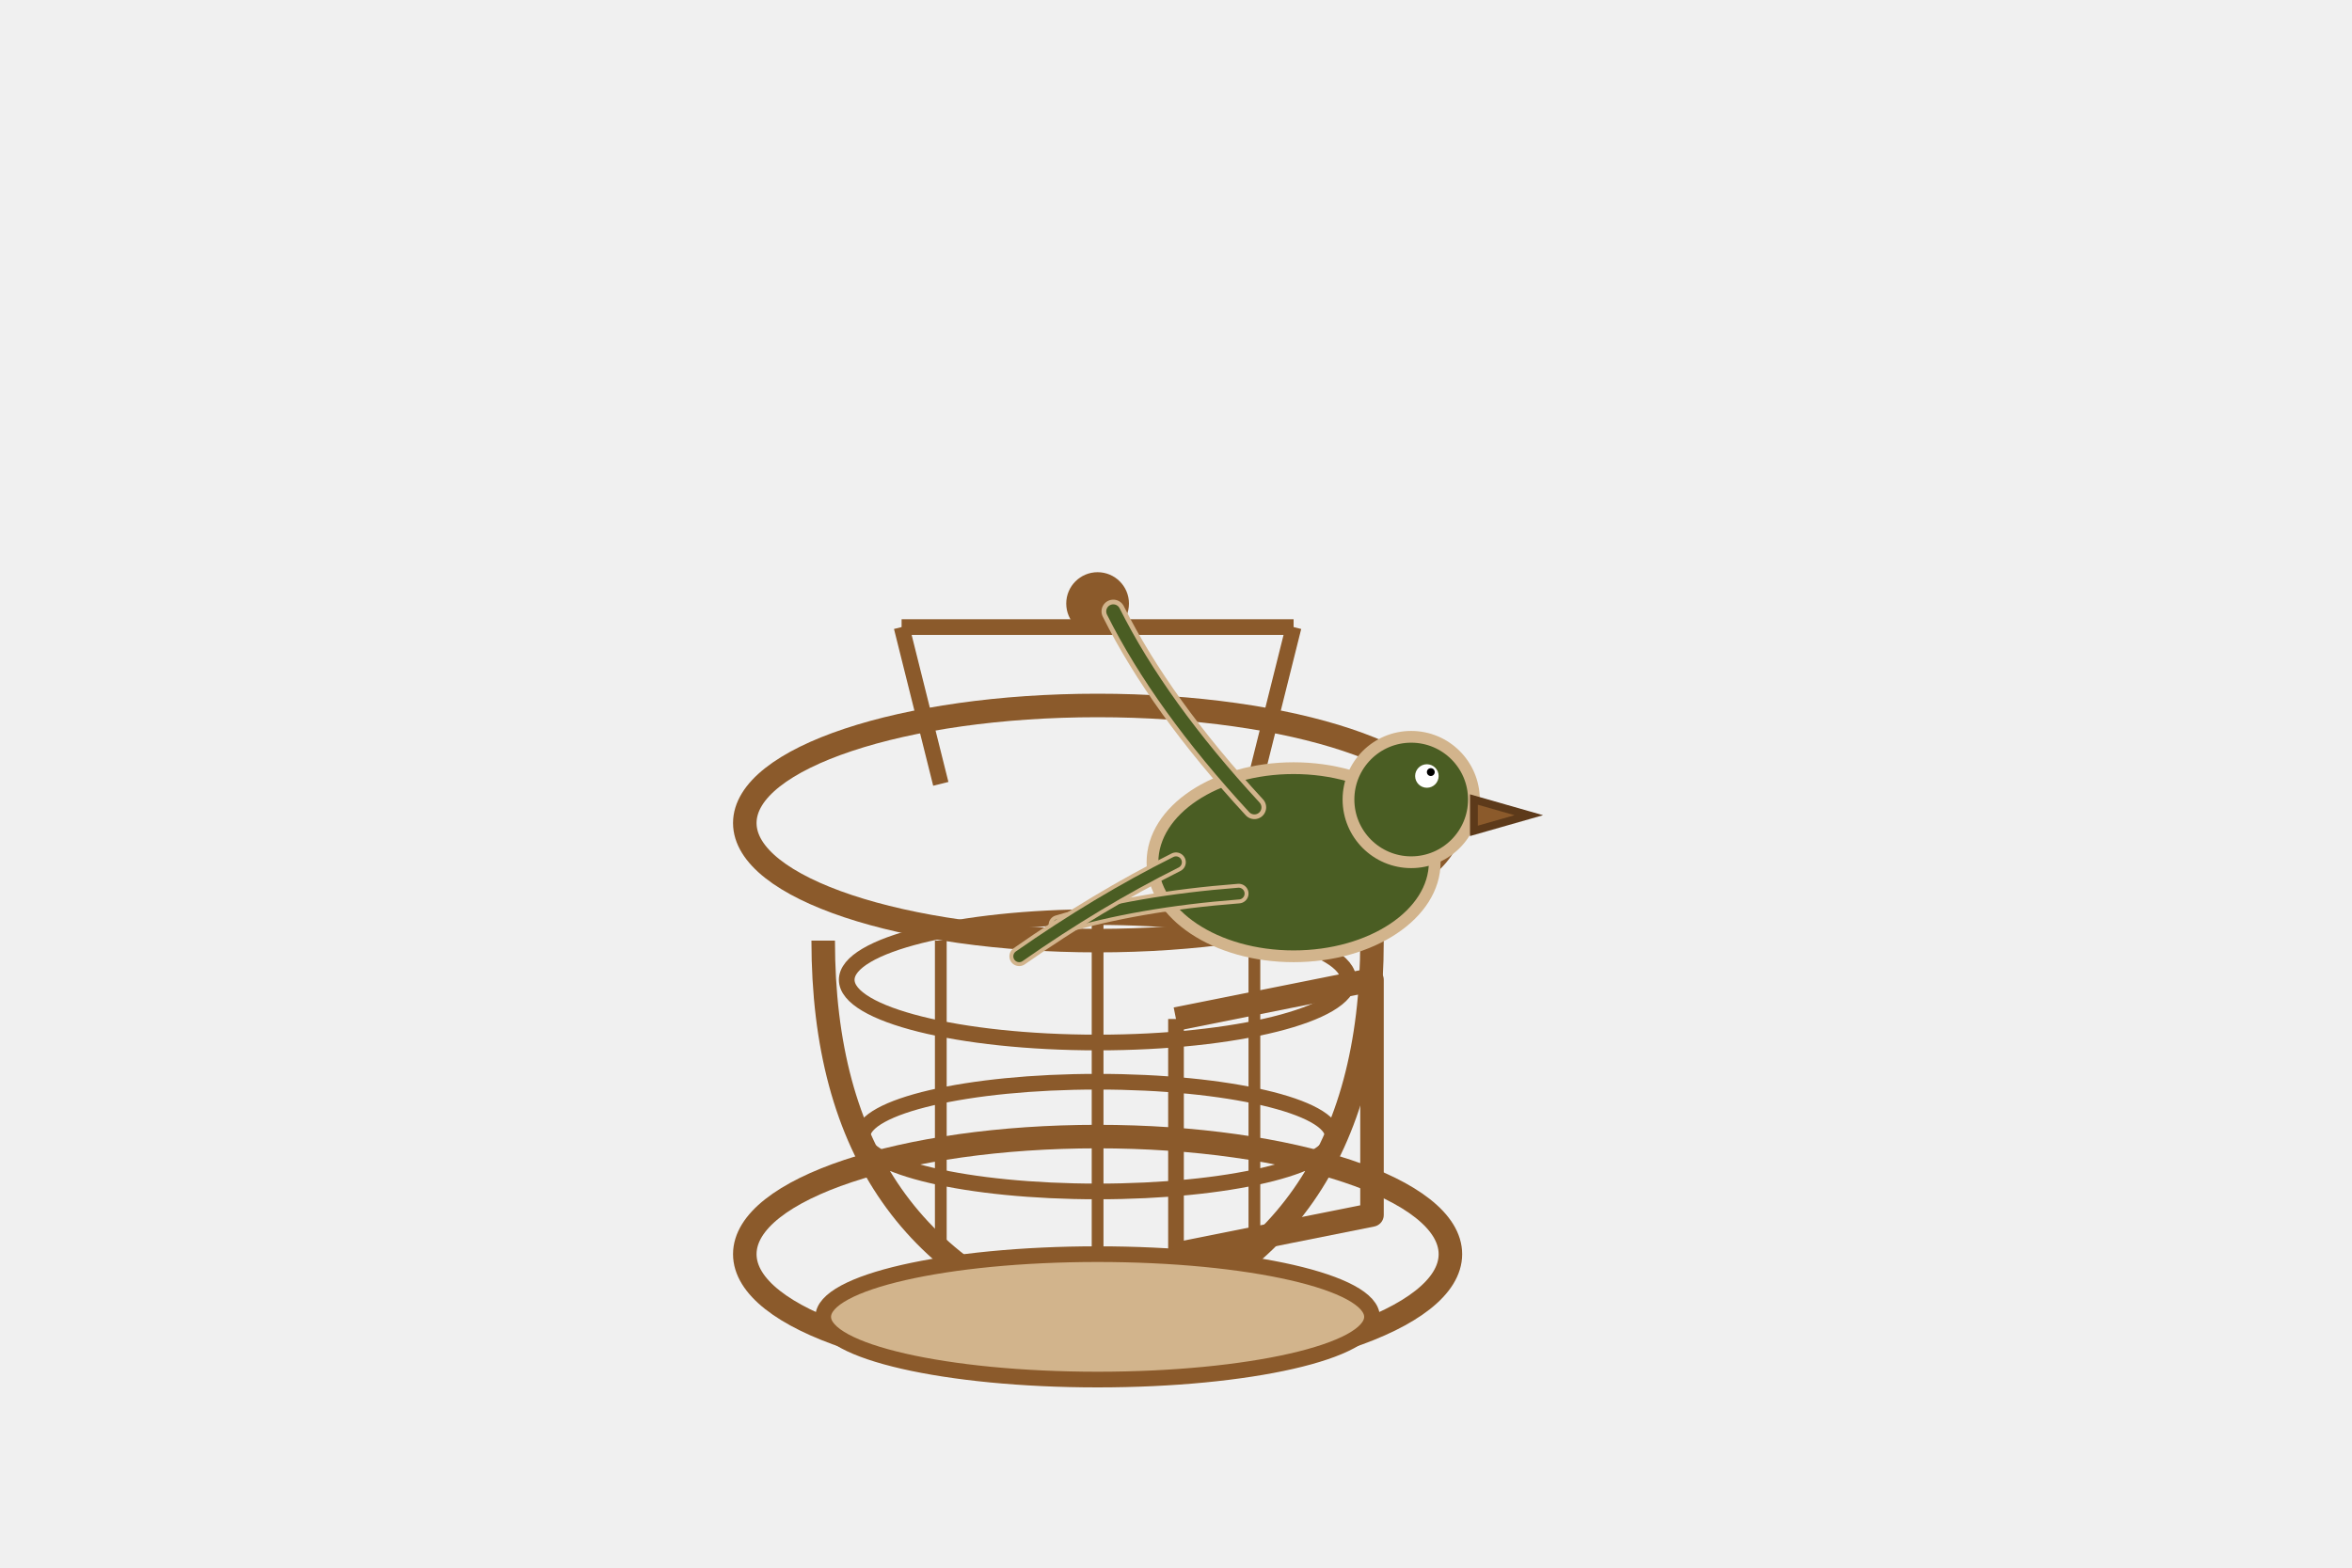
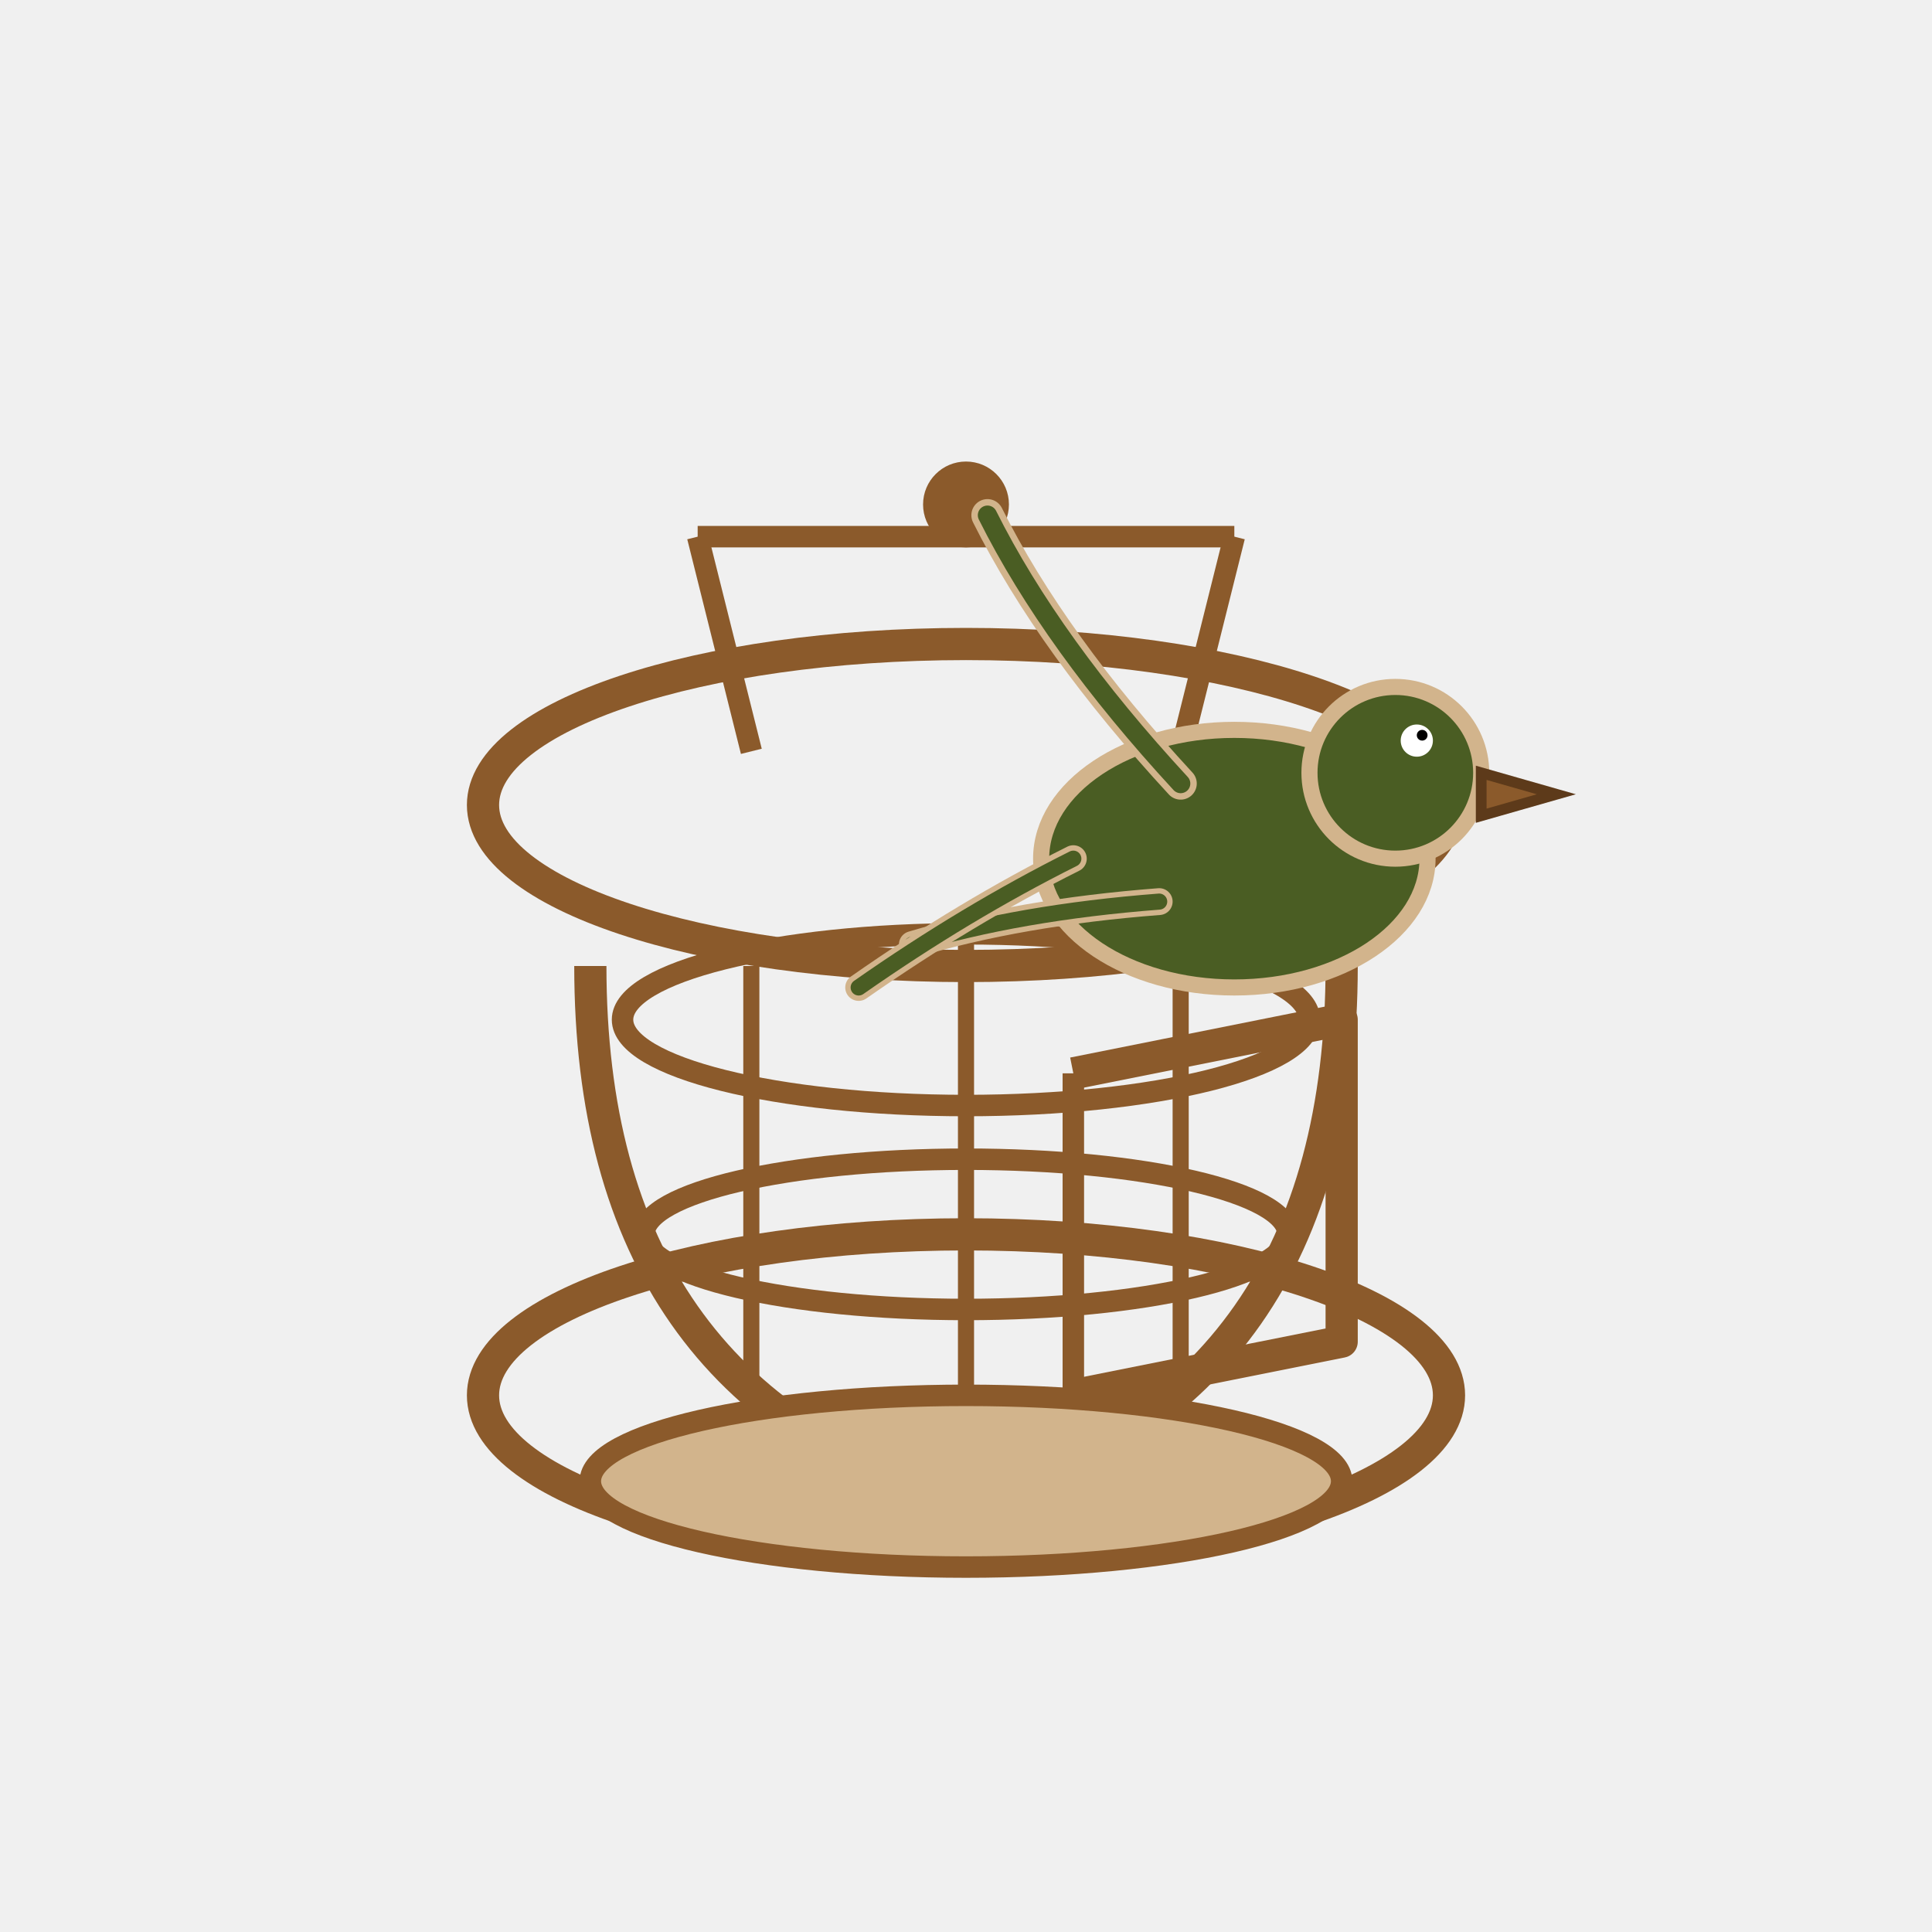
- <svg xmlns="http://www.w3.org/2000/svg" width="300" height="200" viewBox="0 0 300 200">
+ <svg xmlns="http://www.w3.org/2000/svg" width="50" height="50" viewBox="50 65 180 110">
  <rect width="300" height="200" fill="none" />
  <g transform="translate(50, 20)">
    <ellipse cx="90" cy="140" rx="45" ry="15" fill="none" stroke="#8B5A2B" stroke-width="3" />
    <path d="M55 100 Q55 140 90 150 Q125 140 125 100" fill="none" stroke="#8B5A2B" stroke-width="3" />
    <ellipse cx="90" cy="85" rx="45" ry="15" fill="none" stroke="#8B5A2B" stroke-width="3" />
    <path d="M70 80 L65 60" stroke="#8B5A2B" stroke-width="2" />
    <path d="M110 80 L115 60" stroke="#8B5A2B" stroke-width="2" />
    <path d="M65 60 L115 60" stroke="#8B5A2B" stroke-width="2" />
    <circle cx="90" cy="57" r="4" fill="#8B5A2B" />
    <ellipse cx="90" cy="105" rx="32" ry="8" fill="none" stroke="#8B5A2B" stroke-width="2" />
    <ellipse cx="90" cy="125" rx="30" ry="7" fill="none" stroke="#8B5A2B" stroke-width="2" />
    <line x1="70" y1="100" x2="70" y2="140" stroke="#8B5A2B" stroke-width="1.5" />
    <line x1="90" y1="95" x2="90" y2="145" stroke="#8B5A2B" stroke-width="1.5" />
    <line x1="110" y1="100" x2="110" y2="140" stroke="#8B5A2B" stroke-width="1.5" />
    <path d="M100 110 L125 105 L125 135 L100 140" fill="none" stroke="#8B5A2B" stroke-width="3" stroke-linejoin="round" />
    <line x1="100" y1="110" x2="100" y2="140" stroke="#8B5A2B" stroke-width="2" />
    <ellipse cx="90" cy="148" rx="35" ry="8" fill="#D2B48C" stroke="#8B5A2B" stroke-width="2" />
  </g>
  <g>
    <ellipse cx="165" cy="110" rx="18" ry="12" fill="#4A5D23" stroke="#D2B48C" stroke-width="1.5" />
    <circle cx="180" cy="102" r="8" fill="#4A5D23" stroke="#D2B48C" stroke-width="1.5" />
    <polygon points="188,102 195,104 188,106" fill="#8B5A2B" stroke="#5D3A1A" stroke-width="1" />
    <circle cx="182" cy="99" r="1.5" fill="white" />
    <circle cx="182.5" cy="98.5" r="0.5" fill="black" />
    <path d="M160 103 Q148 90 142 78" stroke="#D2B48C" stroke-width="3" fill="none" stroke-linecap="round" />
    <path d="M158 114 Q145 115 135 118" stroke="#D2B48C" stroke-width="2.5" fill="none" stroke-linecap="round" />
    <path d="M160 103 Q148 90 142 78" stroke="#4A5D23" stroke-width="1.8" fill="none" stroke-linecap="round" />
    <path d="M158 114 Q145 115 135 118" stroke="#4A5D23" stroke-width="1.5" fill="none" stroke-linecap="round" />
    <path d="M150 110 Q140 115 130 122" stroke="#D2B48C" stroke-width="2.5" fill="none" stroke-linecap="round" />
    <path d="M150 110 Q140 115 130 122" stroke="#4A5D23" stroke-width="1.5" fill="none" stroke-linecap="round" />
  </g>
</svg>
